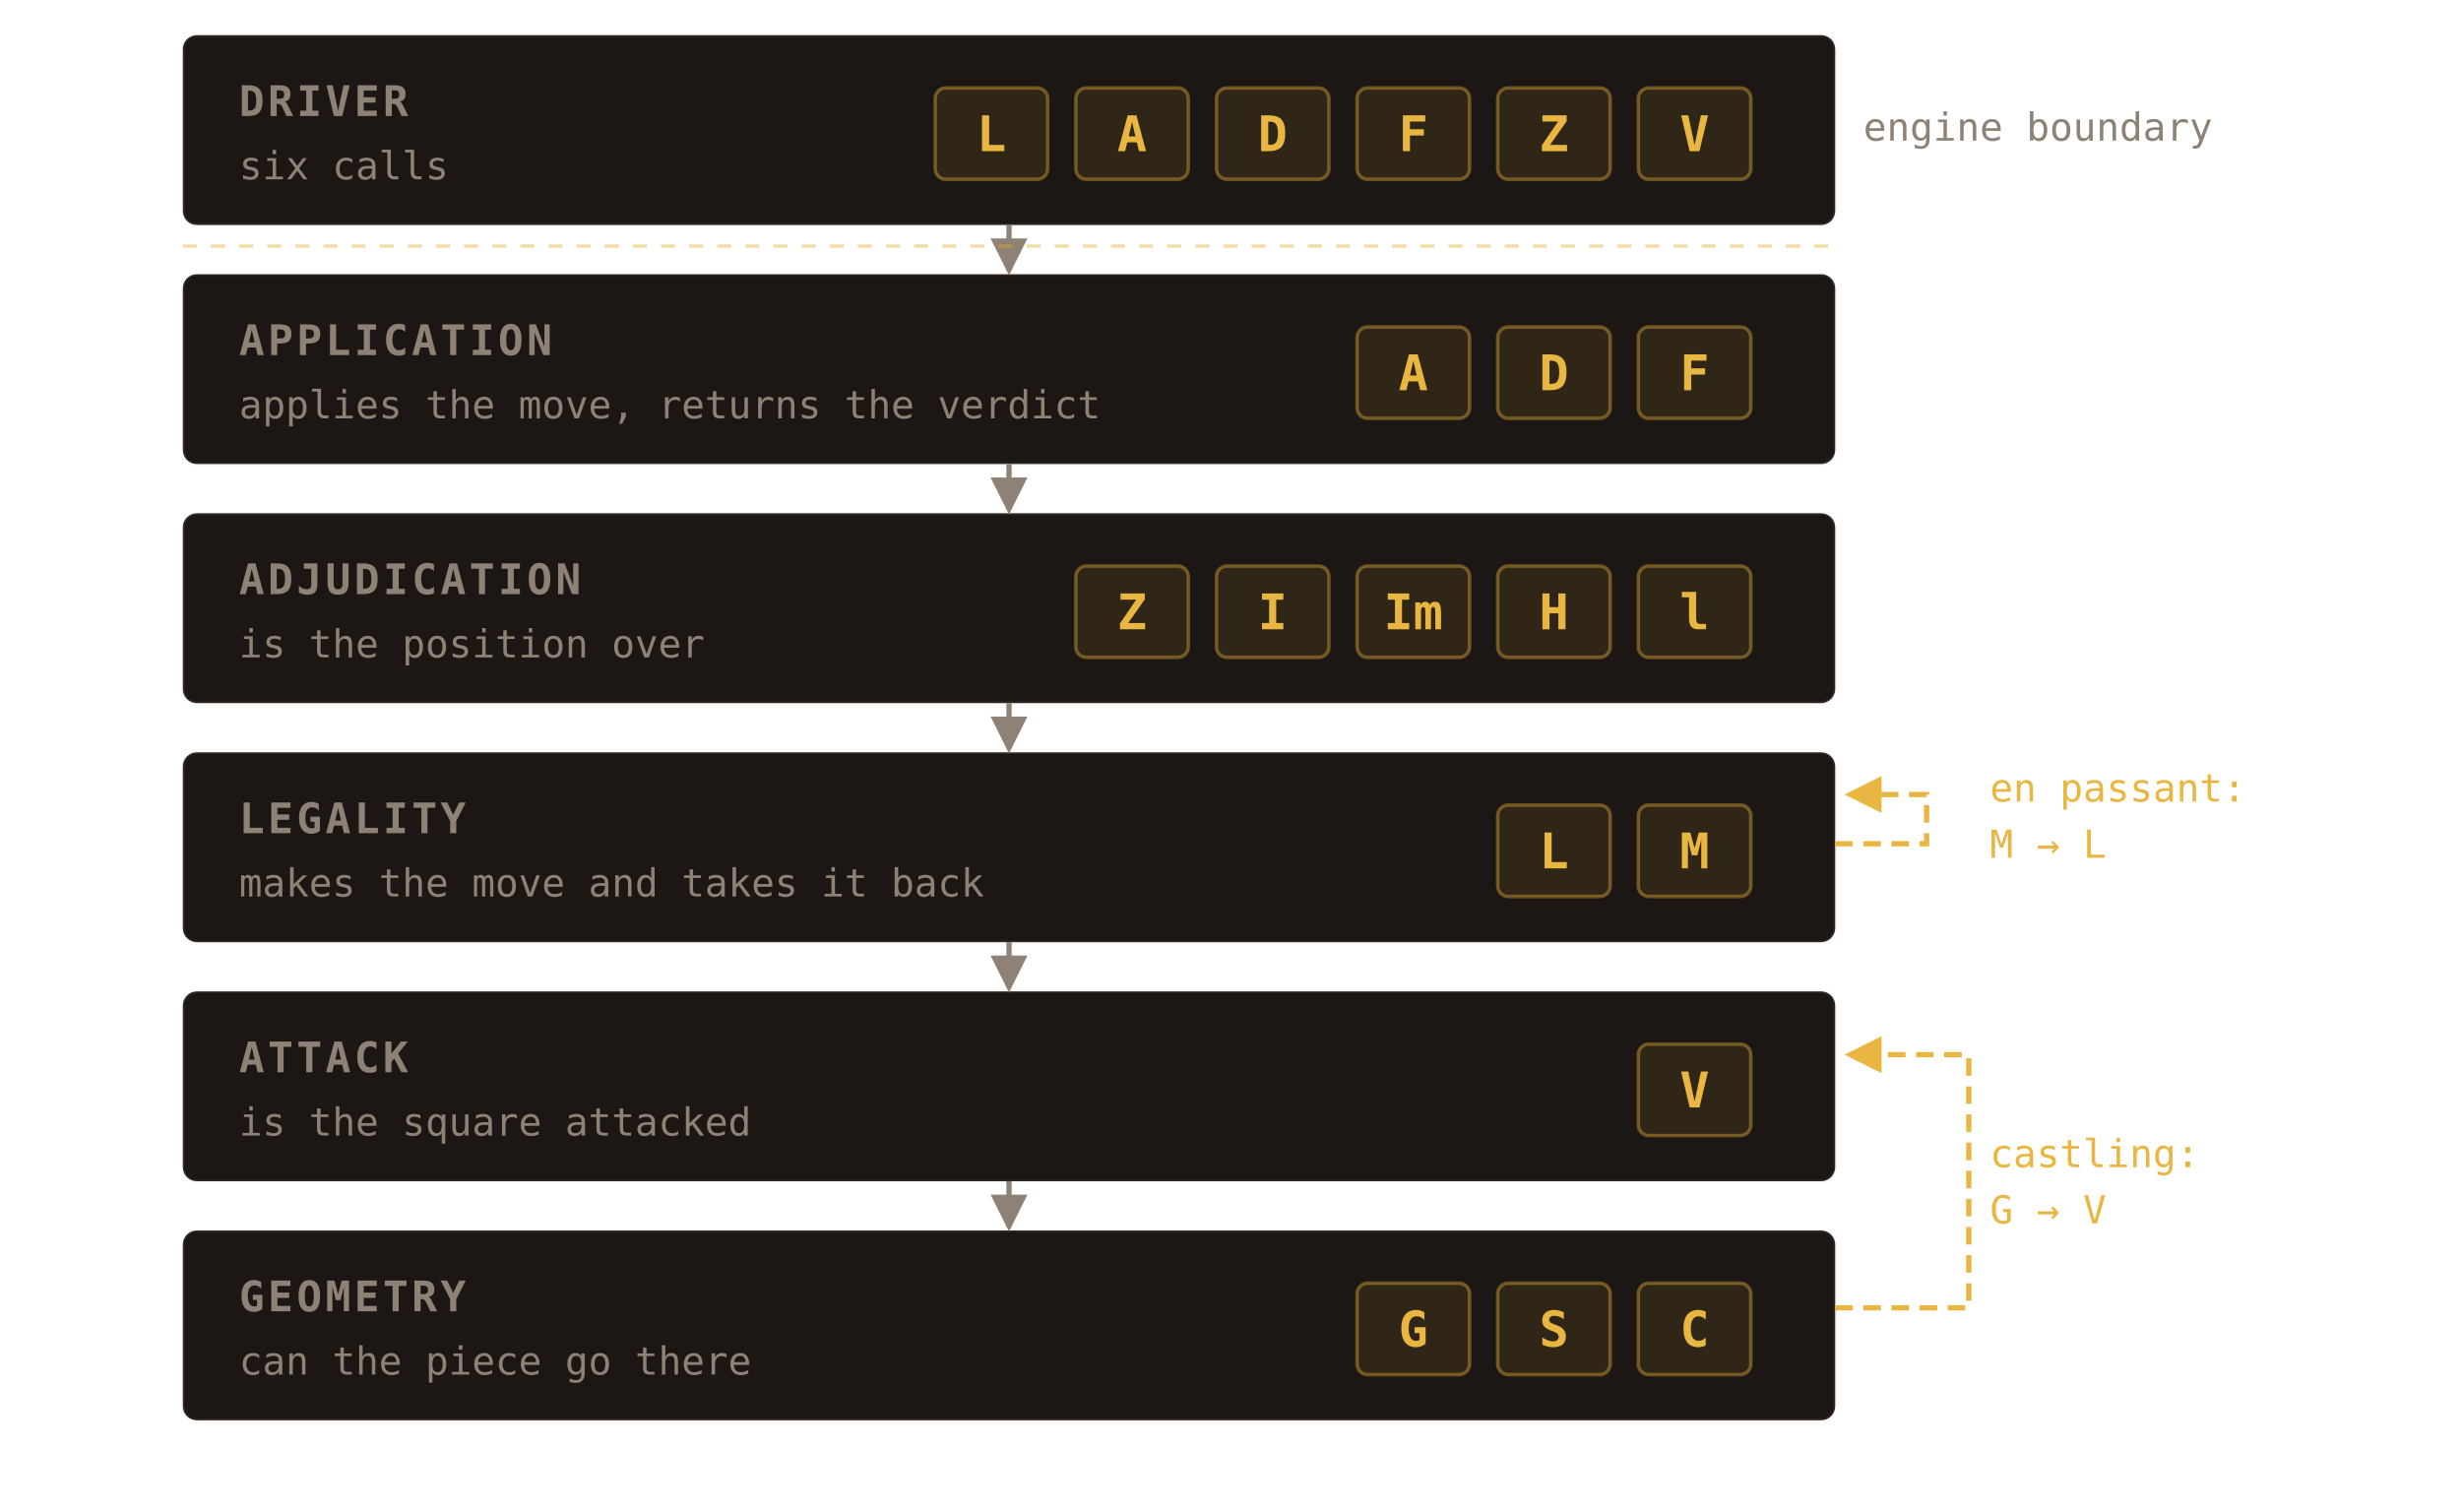
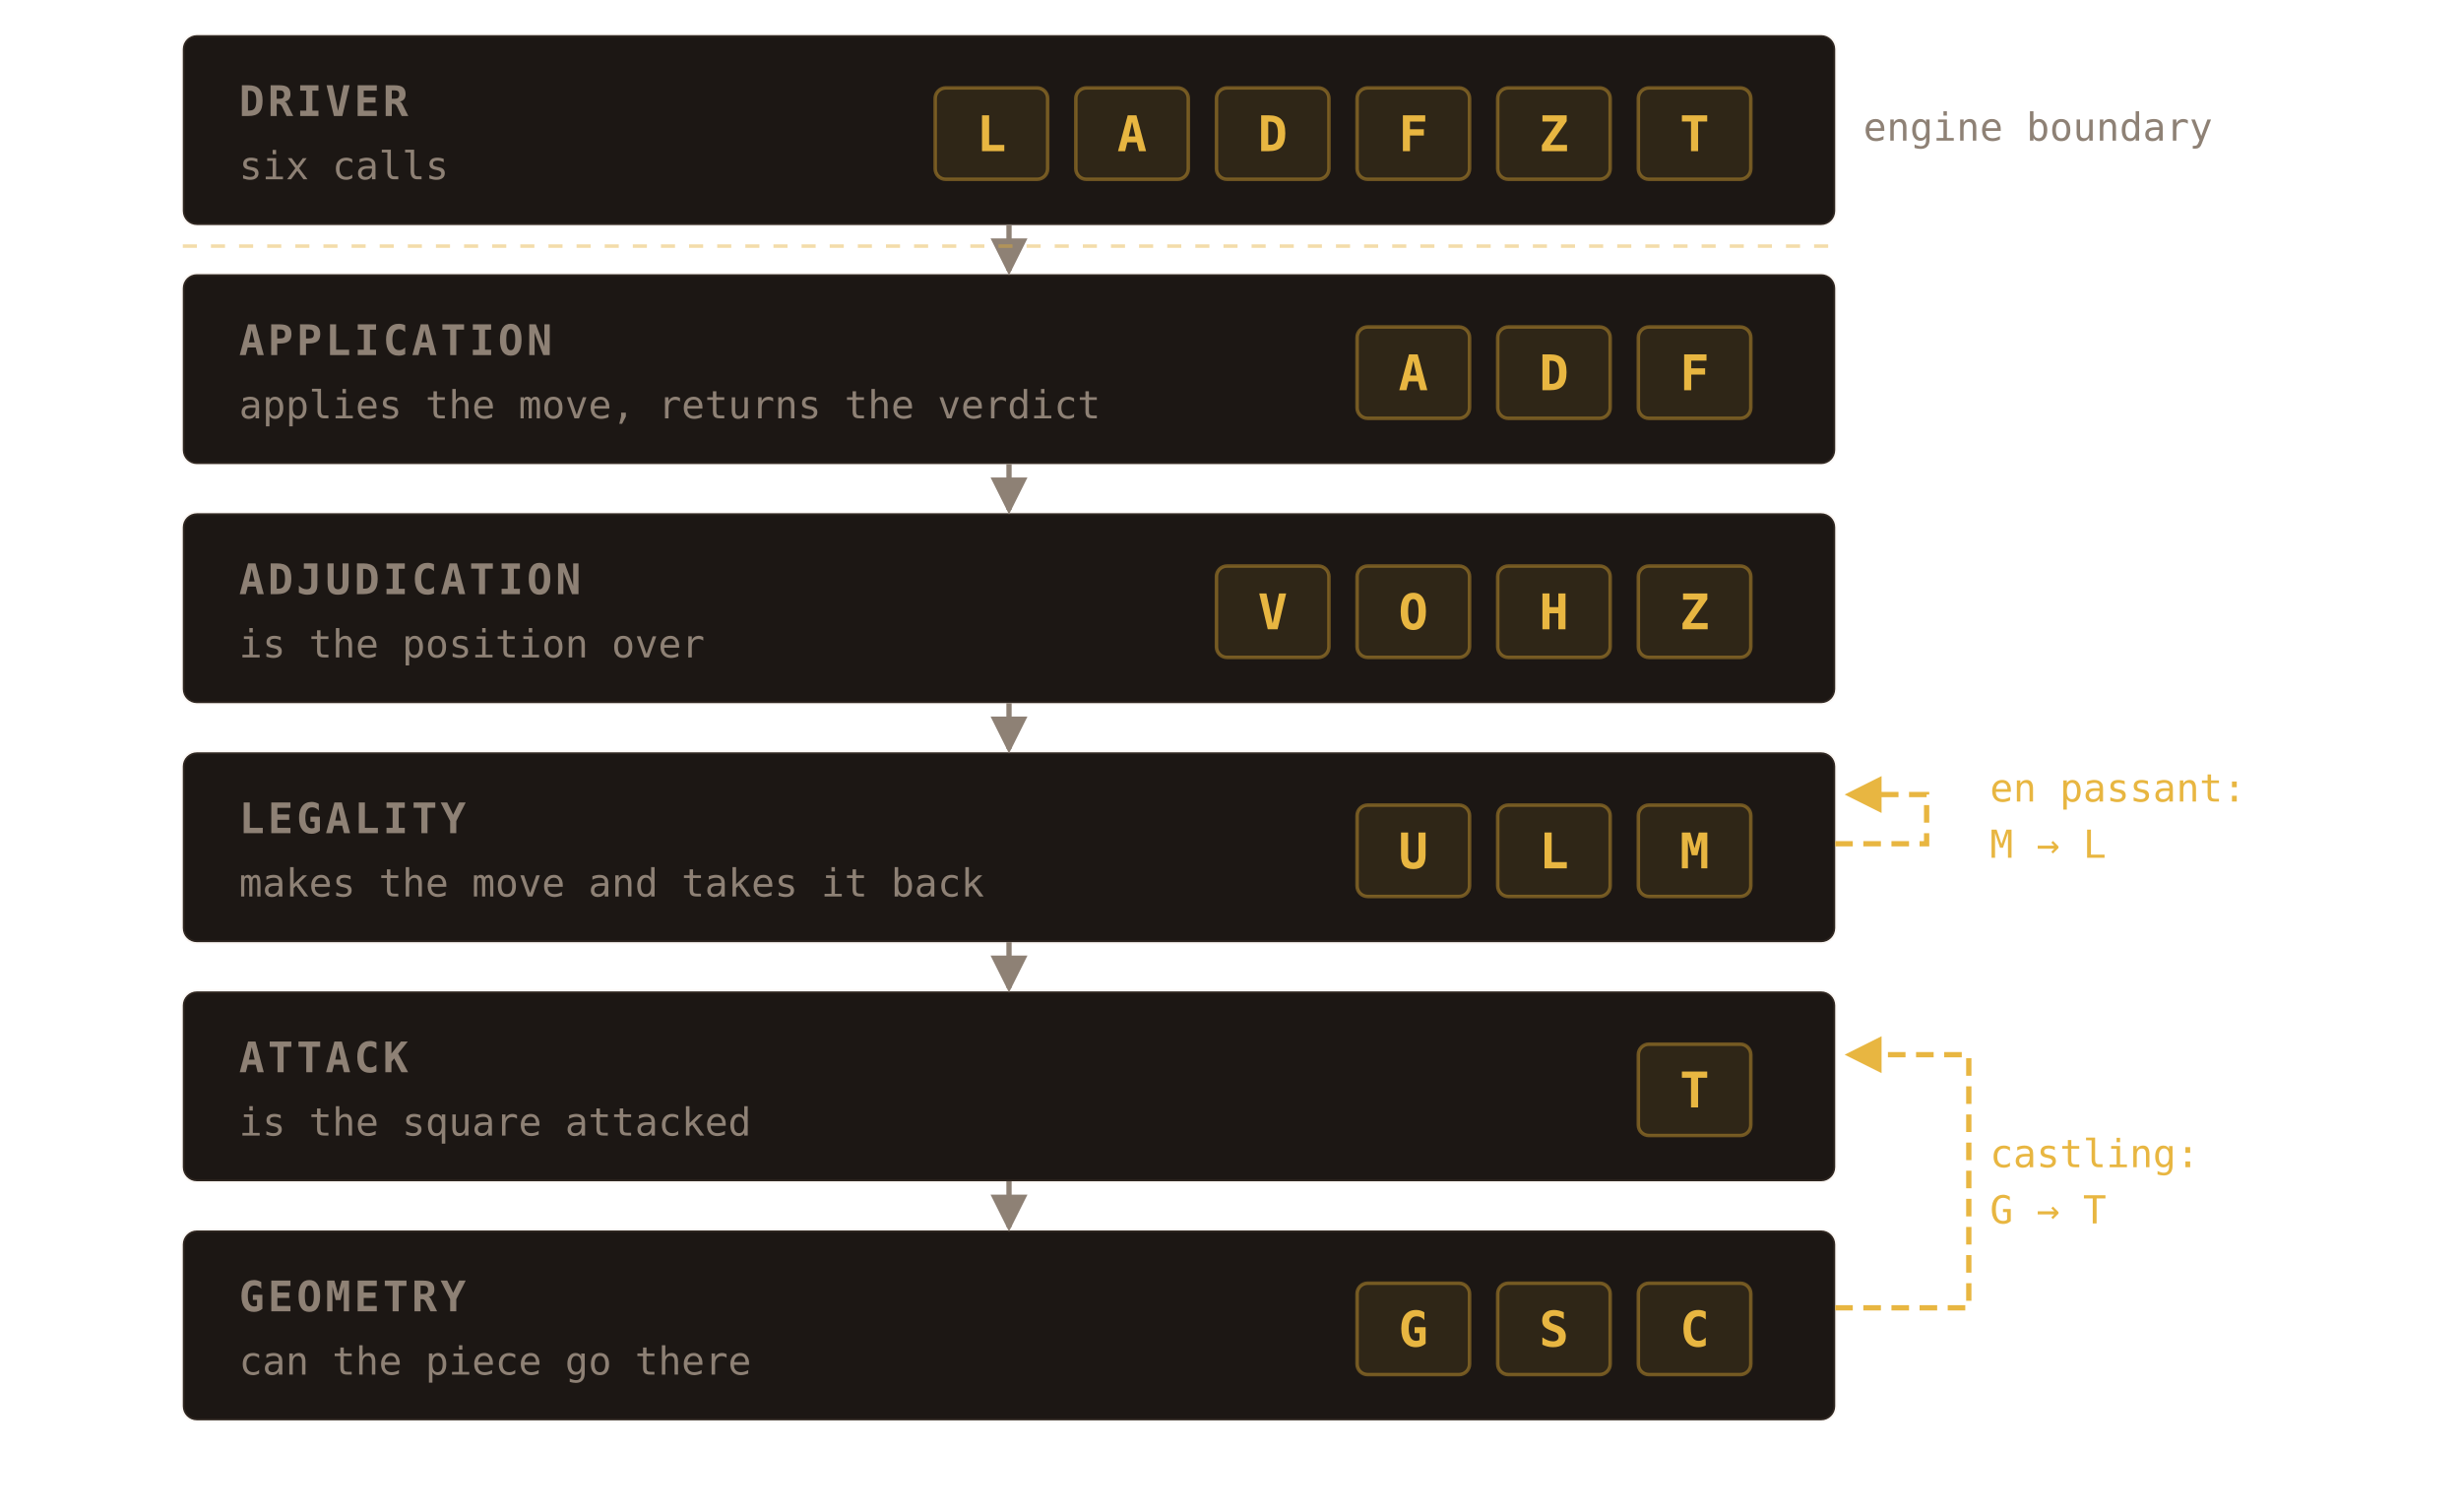
<svg xmlns="http://www.w3.org/2000/svg" viewBox="0 0 700 430" width="700" height="430" role="img" aria-label="The engine layer map: six layers from geometry to the driver, and two exceptional calls">
  <style>
.fl-bd{fill:#1c1714;stroke:rgba(214,178,140,.10);stroke-width:1}
.fl-dv{fill:none;stroke:rgba(227,173,53,.42);stroke-width:1;stroke-dasharray:4 4}
.fl-lb{font:600 12px ui-monospace,'SF Mono',Menlo,Consolas,monospace;fill:#8e8175;letter-spacing:.08em}
.fl-cp{fill:rgba(227,173,53,.10);stroke:rgba(227,173,53,.42);stroke-width:1}
.fl-ct{font:700 14px ui-monospace,'SF Mono',Menlo,Consolas,monospace;fill:#e8b641}
.fl-ar{fill:none;stroke:#8e8175;stroke-width:1.5}
.fl-ex{fill:none;stroke:#e8b641;stroke-width:1.5;stroke-dasharray:5 3}
.fl-nt{font:400 11px ui-monospace,'SF Mono',Menlo,Consolas,monospace;fill:#e8b641}
.fl-sb{font:400 11px ui-monospace,'SF Mono',Menlo,Consolas,monospace;fill:#8e8175}
</style>
  <defs>
    <marker id="fl-h" viewBox="0 0 8 8" refX="7" refY="4" markerWidth="7" markerHeight="7" orient="auto">
      <path d="M0 0 8 4 0 8z" fill="#8e8175" />
    </marker>
    <marker id="fl-g" viewBox="0 0 8 8" refX="7" refY="4" markerWidth="7" markerHeight="7" orient="auto">
      <path d="M0 0 8 4 0 8z" fill="#e8b641" />
    </marker>
  </defs>
  <rect class="fl-bd" x="52" y="10" width="470" height="54" rx="4" />
  <text class="fl-lb" x="68" y="33">DRIVER</text>
  <text class="fl-sb" x="68" y="51">six calls</text>
  <rect class="fl-cp" x="266" y="25" width="32" height="26" rx="3" />
  <text class="fl-ct" x="282" y="43" text-anchor="middle">L</text>
  <rect class="fl-cp" x="306" y="25" width="32" height="26" rx="3" />
  <text class="fl-ct" x="322" y="43" text-anchor="middle">A</text>
  <rect class="fl-cp" x="346" y="25" width="32" height="26" rx="3" />
  <text class="fl-ct" x="362" y="43" text-anchor="middle">D</text>
  <rect class="fl-cp" x="386" y="25" width="32" height="26" rx="3" />
  <text class="fl-ct" x="402" y="43" text-anchor="middle">F</text>
  <rect class="fl-cp" x="426" y="25" width="32" height="26" rx="3" />
  <text class="fl-ct" x="442" y="43" text-anchor="middle">Z</text>
  <rect class="fl-cp" x="466" y="25" width="32" height="26" rx="3" />
-   <text class="fl-ct" x="482" y="43" text-anchor="middle">V</text>
+   <text class="fl-ct" x="482" y="43" text-anchor="middle">T</text>
  <rect class="fl-bd" x="52" y="78" width="470" height="54" rx="4" />
  <text class="fl-lb" x="68" y="101">APPLICATION</text>
  <text class="fl-sb" x="68" y="119">applies the move, returns the verdict</text>
  <rect class="fl-cp" x="386" y="93" width="32" height="26" rx="3" />
  <text class="fl-ct" x="402" y="111" text-anchor="middle">A</text>
  <rect class="fl-cp" x="426" y="93" width="32" height="26" rx="3" />
  <text class="fl-ct" x="442" y="111" text-anchor="middle">D</text>
  <rect class="fl-cp" x="466" y="93" width="32" height="26" rx="3" />
  <text class="fl-ct" x="482" y="111" text-anchor="middle">F</text>
  <rect class="fl-bd" x="52" y="146" width="470" height="54" rx="4" />
  <text class="fl-lb" x="68" y="169">ADJUDICATION</text>
  <text class="fl-sb" x="68" y="187">is the position over</text>
-   <rect class="fl-cp" x="306" y="161" width="32" height="26" rx="3" />
-   <text class="fl-ct" x="322" y="179" text-anchor="middle">Z</text>
  <rect class="fl-cp" x="346" y="161" width="32" height="26" rx="3" />
-   <text class="fl-ct" x="362" y="179" text-anchor="middle">I</text>
+   <text class="fl-ct" x="362" y="179" text-anchor="middle">V</text>
  <rect class="fl-cp" x="386" y="161" width="32" height="26" rx="3" />
-   <text class="fl-ct" x="402" y="179" text-anchor="middle">Im</text>
+   <text class="fl-ct" x="402" y="179" text-anchor="middle">O</text>
  <rect class="fl-cp" x="426" y="161" width="32" height="26" rx="3" />
  <text class="fl-ct" x="442" y="179" text-anchor="middle">H</text>
  <rect class="fl-cp" x="466" y="161" width="32" height="26" rx="3" />
-   <text class="fl-ct" x="482" y="179" text-anchor="middle">l</text>
+   <text class="fl-ct" x="482" y="179" text-anchor="middle">Z</text>
  <rect class="fl-bd" x="52" y="214" width="470" height="54" rx="4" />
  <text class="fl-lb" x="68" y="237">LEGALITY</text>
  <text class="fl-sb" x="68" y="255">makes the move and takes it back</text>
+   <rect class="fl-cp" x="386" y="229" width="32" height="26" rx="3" />
+   <text class="fl-ct" x="402" y="247" text-anchor="middle">U</text>
  <rect class="fl-cp" x="426" y="229" width="32" height="26" rx="3" />
  <text class="fl-ct" x="442" y="247" text-anchor="middle">L</text>
  <rect class="fl-cp" x="466" y="229" width="32" height="26" rx="3" />
  <text class="fl-ct" x="482" y="247" text-anchor="middle">M</text>
  <rect class="fl-bd" x="52" y="282" width="470" height="54" rx="4" />
  <text class="fl-lb" x="68" y="305">ATTACK</text>
  <text class="fl-sb" x="68" y="323">is the square attacked</text>
  <rect class="fl-cp" x="466" y="297" width="32" height="26" rx="3" />
-   <text class="fl-ct" x="482" y="315" text-anchor="middle">V</text>
+   <text class="fl-ct" x="482" y="315" text-anchor="middle">T</text>
  <rect class="fl-bd" x="52" y="350" width="470" height="54" rx="4" />
  <text class="fl-lb" x="68" y="373">GEOMETRY</text>
  <text class="fl-sb" x="68" y="391">can the piece go there</text>
  <rect class="fl-cp" x="386" y="365" width="32" height="26" rx="3" />
  <text class="fl-ct" x="402" y="383" text-anchor="middle">G</text>
  <rect class="fl-cp" x="426" y="365" width="32" height="26" rx="3" />
  <text class="fl-ct" x="442" y="383" text-anchor="middle">S</text>
  <rect class="fl-cp" x="466" y="365" width="32" height="26" rx="3" />
  <text class="fl-ct" x="482" y="383" text-anchor="middle">C</text>
  <path class="fl-ar" d="M287 64 287 77" marker-end="url(#fl-h)" />
  <path class="fl-ar" d="M287 132 287 145" marker-end="url(#fl-h)" />
  <path class="fl-ar" d="M287 200 287 213" marker-end="url(#fl-h)" />
  <path class="fl-ar" d="M287 268 287 281" marker-end="url(#fl-h)" />
  <path class="fl-ar" d="M287 336 287 349" marker-end="url(#fl-h)" />
  <path class="fl-dv" d="M52 70 522 70" />
  <text class="fl-sb" x="530" y="40">engine boundary</text>
  <path class="fl-ex" d="M522 372 560 372 560 300 526 300" marker-end="url(#fl-g)" />
  <text class="fl-nt" x="566" y="332">castling:</text>
-   <text class="fl-nt" x="566" y="348">G → V</text>
+   <text class="fl-nt" x="566" y="348">G → T</text>
  <path class="fl-ex" d="M522 240 548 240 548 226 526 226" marker-end="url(#fl-g)" />
  <text class="fl-nt" x="566" y="228">en passant:</text>
  <text class="fl-nt" x="566" y="244">M → L</text>
</svg>
